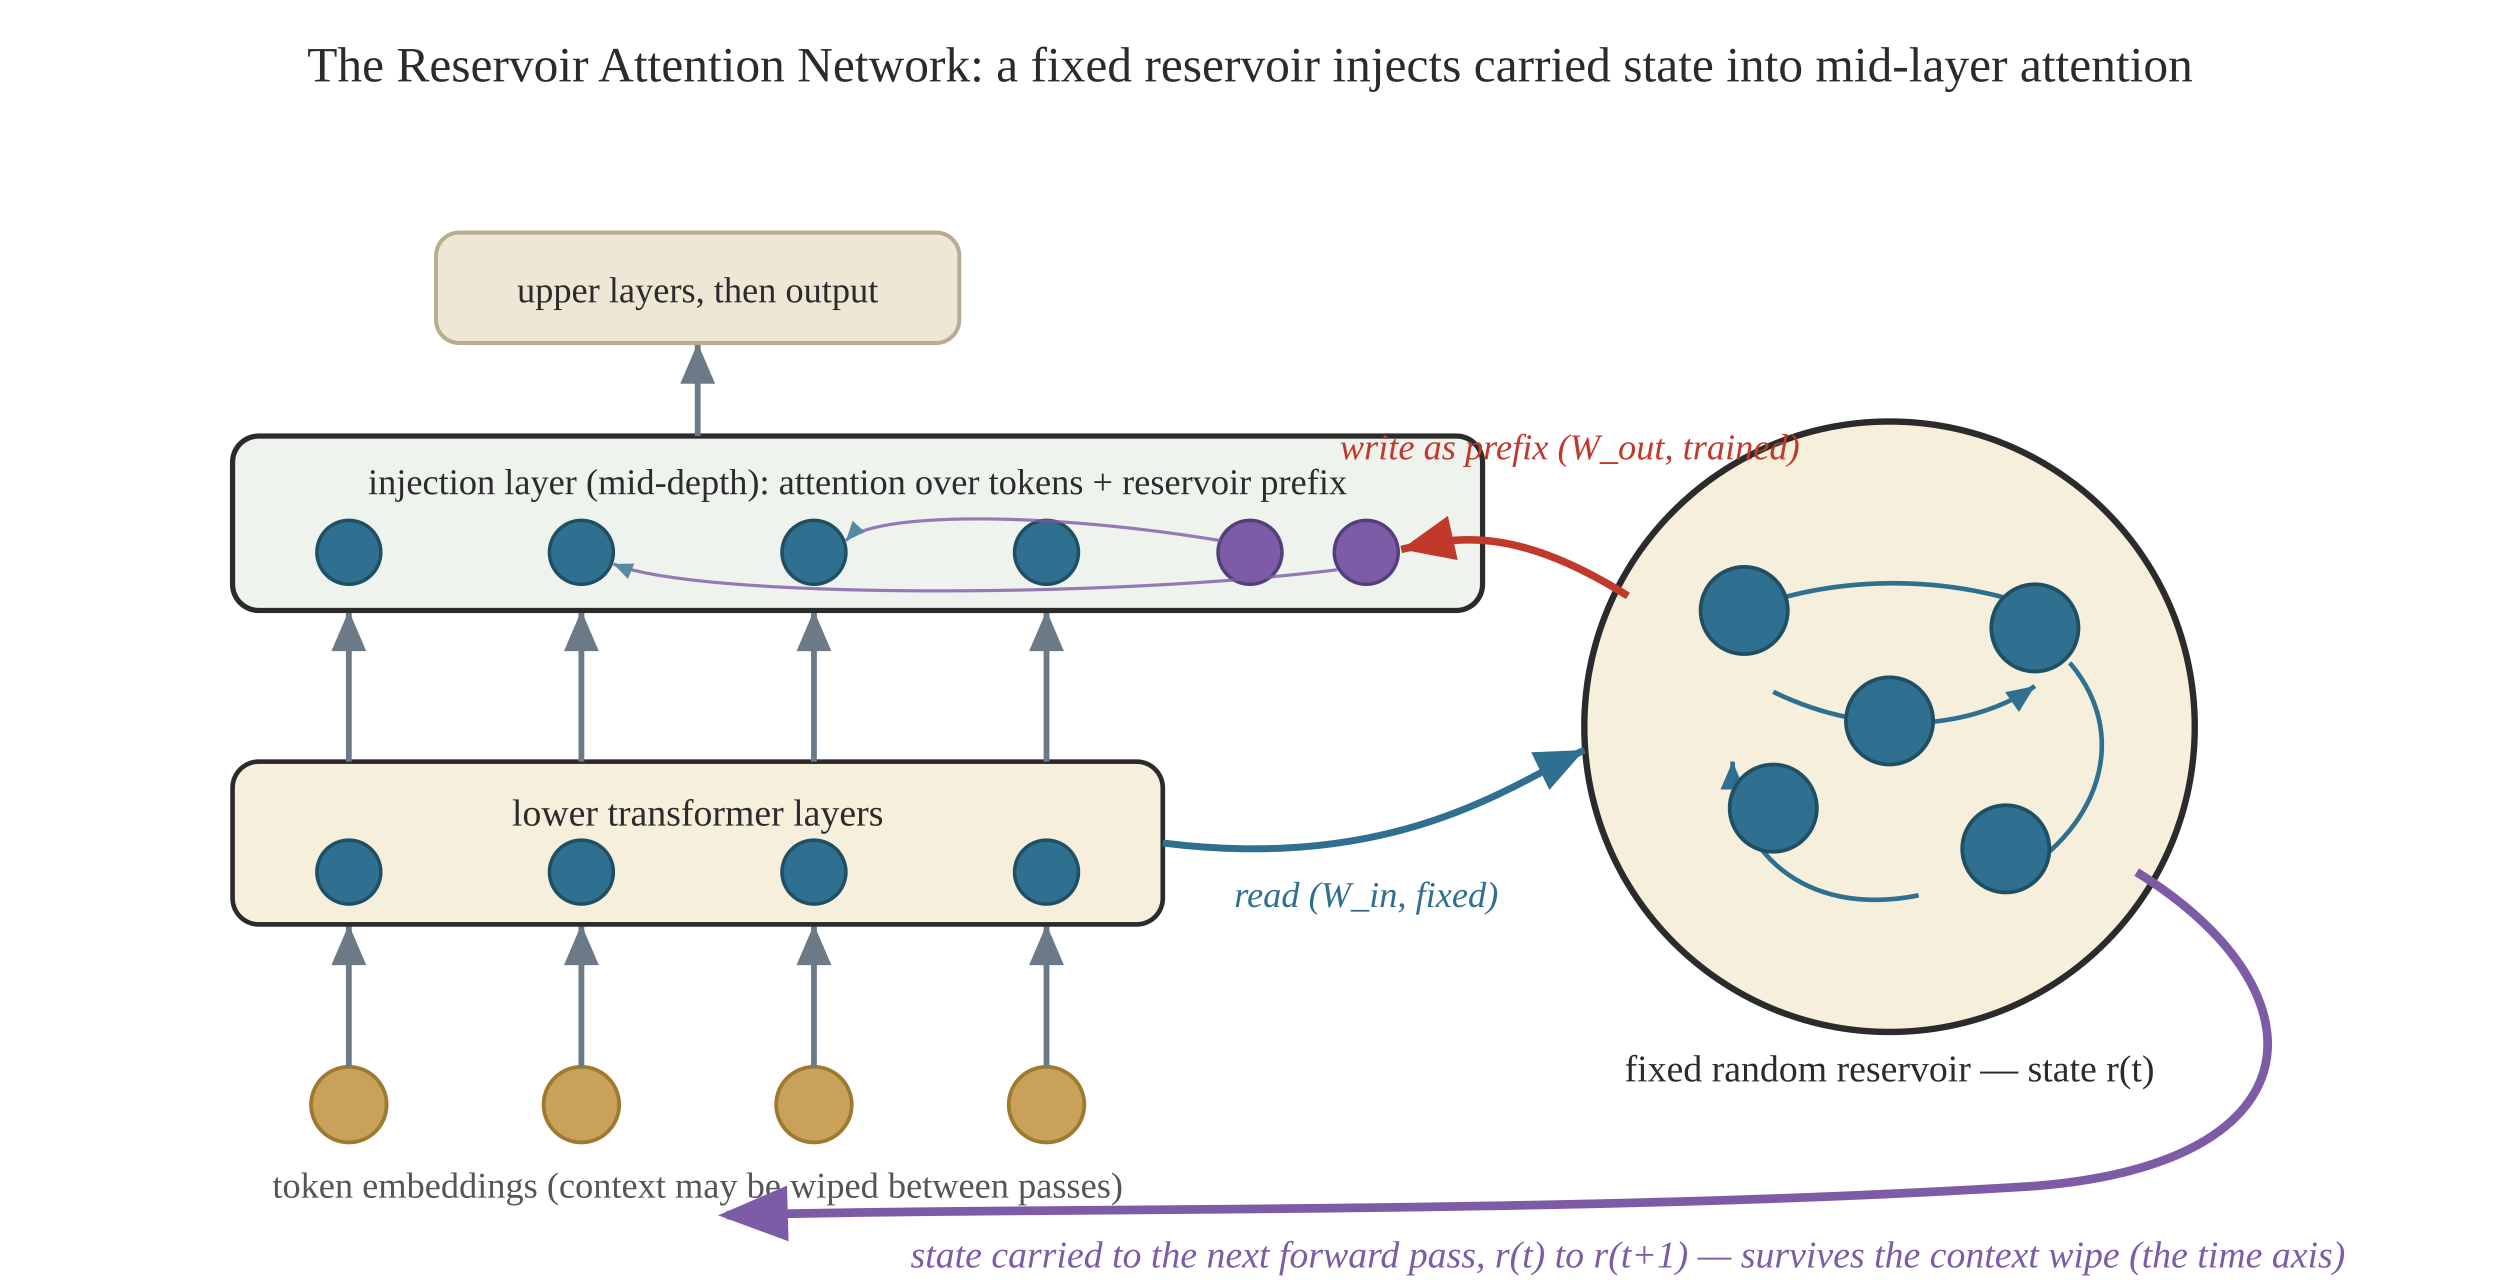
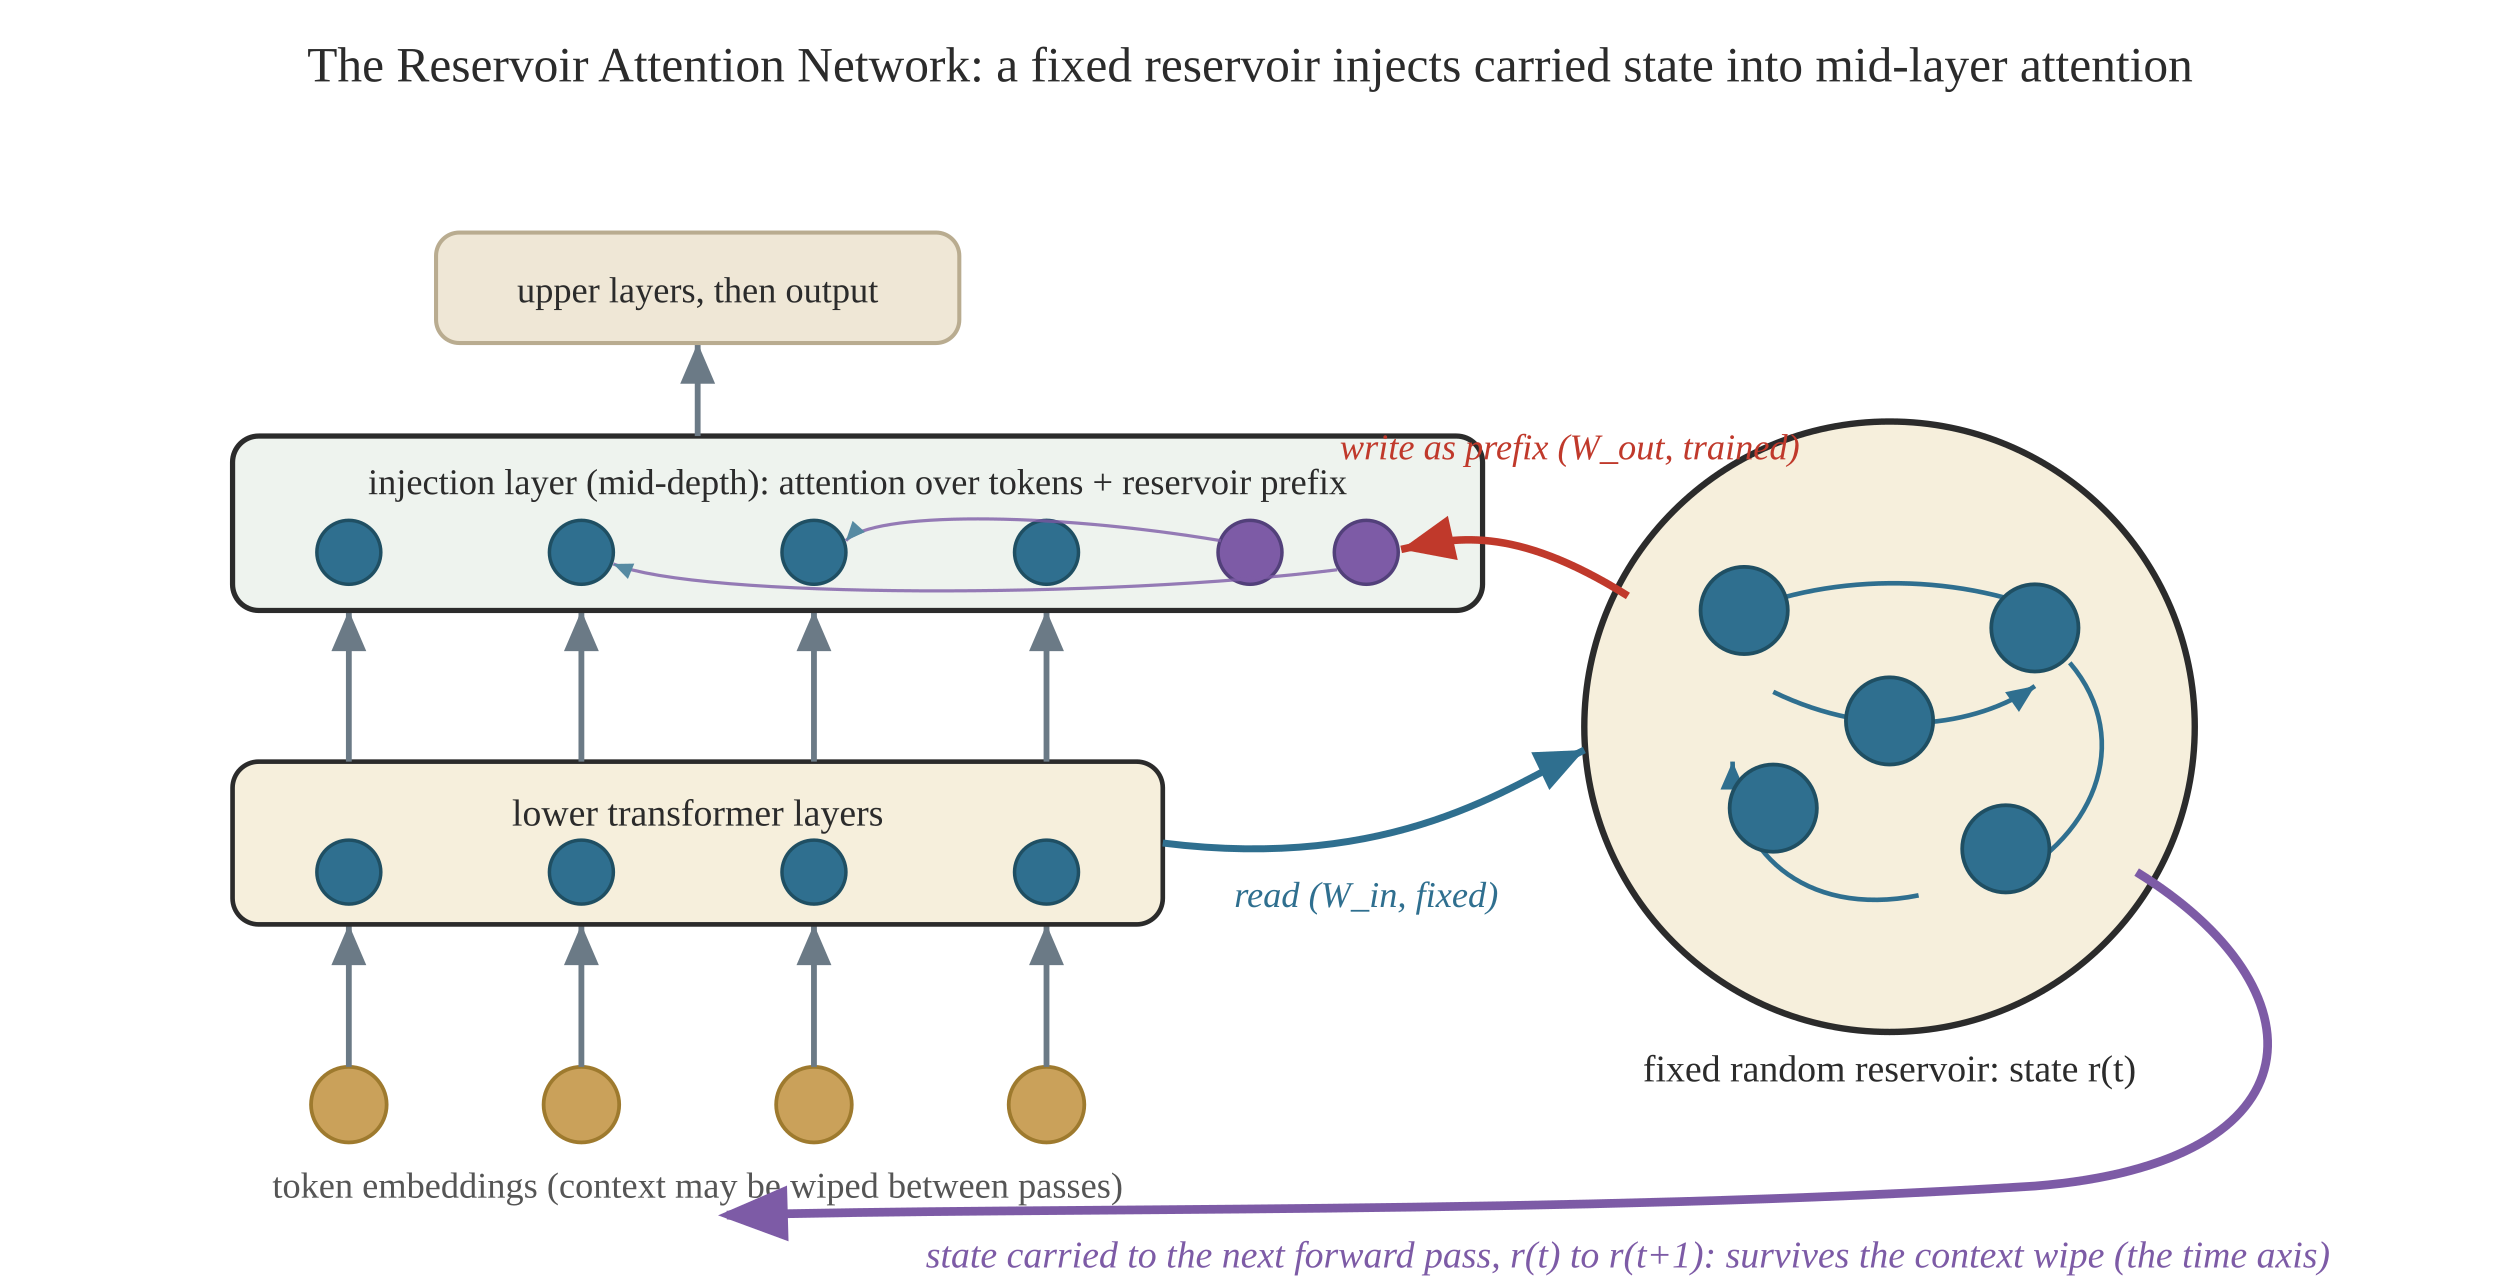
<svg xmlns="http://www.w3.org/2000/svg" viewBox="0 0 860 440" font-family="Georgia, 'Times New Roman', serif">
  <defs>
    <marker id="ran-flow" markerWidth="9" markerHeight="9" refX="7" refY="3" orient="auto">
      <path d="M0,0 L7,3 L0,6 Z" fill="#6b7a86" />
    </marker>
    <marker id="ran-in" markerWidth="9" markerHeight="9" refX="7" refY="3" orient="auto">
      <path d="M0,0 L7,3 L0,6 Z" fill="#2f6f8f" />
    </marker>
    <marker id="ran-out" markerWidth="10" markerHeight="10" refX="7" refY="3" orient="auto">
      <path d="M0,0 L7,3 L0,6 Z" fill="#c0392b" />
    </marker>
    <marker id="ran-rec" markerWidth="8" markerHeight="8" refX="6" refY="2.6" orient="auto">
      <path d="M0,0 L6,2.6 L0,5.2 Z" fill="#2f6f8f" />
    </marker>
    <marker id="ran-carry" markerWidth="11" markerHeight="11" refX="7" refY="3.2" orient="auto">
      <path d="M0,0 L8,3.2 L0,6.4 Z" fill="#7d5ba6" />
    </marker>
  </defs>
  <text x="430" y="28" text-anchor="middle" font-size="17" fill="#2b2b2b">The Reservoir Attention Network: a fixed reservoir injects carried state into mid-layer attention</text>
  <g fill="#caa15a" stroke="#9e7a2e" stroke-width="1.3">
    <circle cx="120" cy="380" r="13" />
    <circle cx="200" cy="380" r="13" />
    <circle cx="280" cy="380" r="13" />
    <circle cx="360" cy="380" r="13" />
  </g>
  <text x="240" y="412" text-anchor="middle" font-size="12.5" fill="#555">token embeddings (context may be wiped between passes)</text>
  <g stroke="#6b7a86" stroke-width="2" fill="none" marker-end="url(#ran-flow)">
    <path d="M120,367 L120,318" />
    <path d="M200,367 L200,318" />
    <path d="M280,367 L280,318" />
    <path d="M360,367 L360,318" />
  </g>
  <rect x="80" y="262" width="320" height="56" rx="9" fill="#f6efdc" stroke="#2b2b2b" stroke-width="1.6" />
  <text x="240" y="284" text-anchor="middle" font-size="13" fill="#2b2b2b">lower transformer layers</text>
  <g fill="#2f6f8f" stroke="#1f4f63" stroke-width="1.2">
    <circle cx="120" cy="300" r="11" />
    <circle cx="200" cy="300" r="11" />
    <circle cx="280" cy="300" r="11" />
    <circle cx="360" cy="300" r="11" />
  </g>
  <g stroke="#6b7a86" stroke-width="2" fill="none" marker-end="url(#ran-flow)">
    <path d="M120,262 L120,210" />
    <path d="M200,262 L200,210" />
    <path d="M280,262 L280,210" />
    <path d="M360,262 L360,210" />
  </g>
  <rect x="80" y="150" width="430" height="60" rx="9" fill="#eef3ee" stroke="#2b2b2b" stroke-width="1.8" />
  <text x="295" y="170" text-anchor="middle" font-size="12.5" fill="#2b2b2b">injection layer (mid-depth): attention over tokens + reservoir prefix</text>
  <g fill="#2f6f8f" stroke="#1f4f63" stroke-width="1.2">
    <circle cx="120" cy="190" r="11" />
    <circle cx="200" cy="190" r="11" />
    <circle cx="280" cy="190" r="11" />
    <circle cx="360" cy="190" r="11" />
  </g>
  <g fill="#7d5ba6" stroke="#52407a" stroke-width="1.2">
    <circle cx="430" cy="190" r="11" />
    <circle cx="470" cy="190" r="11" />
  </g>
  <g stroke="#7d5ba6" stroke-width="1.1" fill="none" opacity="0.8" marker-end="url(#ran-rec)">
    <path d="M420,186 C360,176 300,176 291,186" />
    <path d="M460,196 C380,206 240,206 211,194" />
  </g>
  <g stroke="#6b7a86" stroke-width="2" fill="none" marker-end="url(#ran-flow)">
    <path d="M240,150 L240,118" />
  </g>
  <rect x="150" y="80" width="180" height="38" rx="8" fill="#efe7d6" stroke="#b9ac90" stroke-width="1.4" />
  <text x="240" y="104" text-anchor="middle" font-size="12.5" fill="#2b2b2b">upper layers, then output</text>
  <circle cx="650" cy="250" r="105" fill="#f6efdc" stroke="#2b2b2b" stroke-width="2.2" />
-   <text x="650" y="372" text-anchor="middle" font-size="13" fill="#2b2b2b">fixed random reservoir — state r(t)</text>
+   <text x="650" y="372" text-anchor="middle" font-size="13" fill="#2b2b2b">fixed random reservoir: state r(t)</text>
  <g stroke="#2f6f8f" stroke-width="1.6" fill="none" marker-end="url(#ran-rec)">
    <path d="M600,210 C635,196 680,198 712,214" />
    <path d="M712,228 C735,255 720,290 686,305" />
    <path d="M660,308 C620,316 596,292 596,262" />
    <path d="M610,238 C645,255 680,250 700,236" />
  </g>
  <g fill="#2f6f8f" stroke="#1f4f63" stroke-width="1.3">
    <circle cx="600" cy="210" r="15" />
    <circle cx="700" cy="216" r="15" />
    <circle cx="610" cy="278" r="15" />
    <circle cx="690" cy="292" r="15" />
    <circle cx="650" cy="248" r="15" />
  </g>
  <g stroke="#2f6f8f" stroke-width="2.4" fill="none" marker-end="url(#ran-in)">
    <path d="M400,290 C480,300 520,270 545,258" />
  </g>
  <text x="470" y="312" text-anchor="middle" font-size="12.5" fill="#2f6f8f" font-style="italic">read (W_in, fixed)</text>
  <g stroke="#c0392b" stroke-width="2.6" fill="none" marker-end="url(#ran-out)">
    <path d="M560,205 C520,180 500,185 482,189" />
  </g>
  <text x="540" y="158" text-anchor="middle" font-size="12.5" fill="#c0392b" font-style="italic">write as prefix (W_out, trained)</text>
  <g stroke="#7d5ba6" stroke-width="3" fill="none" marker-end="url(#ran-carry)" stroke-dasharray="2 0">
    <path d="M735,300 C800,340 800,400 700,408 C540,418 360,415 250,418" />
  </g>
-   <text x="560" y="436" text-anchor="middle" font-size="13" fill="#7d5ba6" font-style="italic">state carried to the next forward pass, r(t) to r(t+1) — survives the context wipe (the time axis)</text>
+   <text x="560" y="436" text-anchor="middle" font-size="13" fill="#7d5ba6" font-style="italic">state carried to the next forward pass, r(t) to r(t+1): survives the context wipe (the time axis)</text>
</svg>
